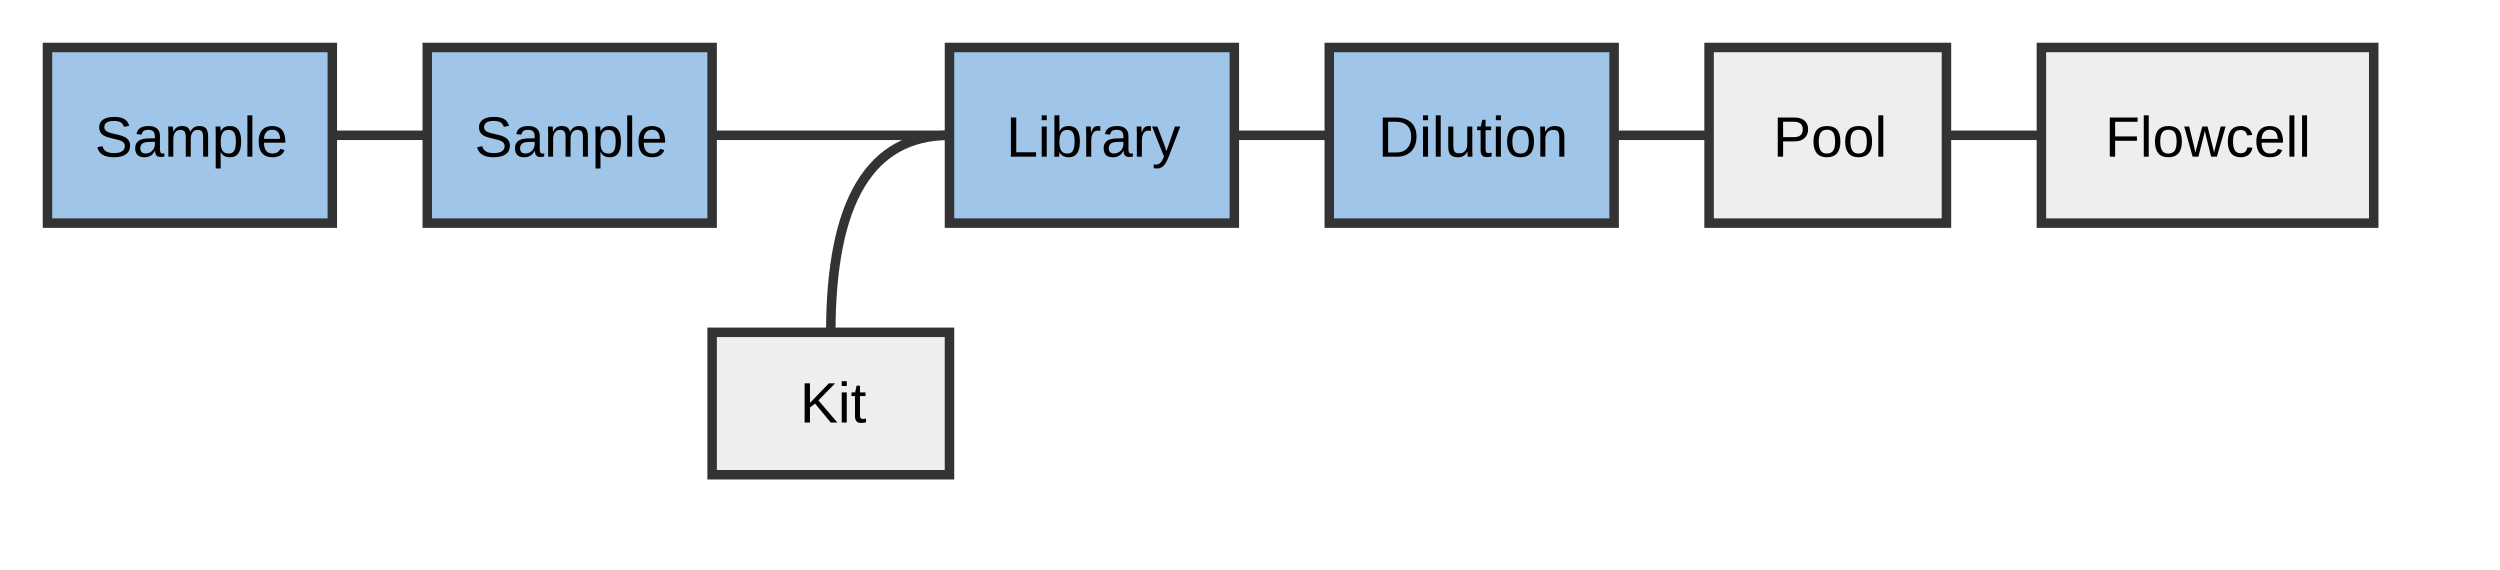
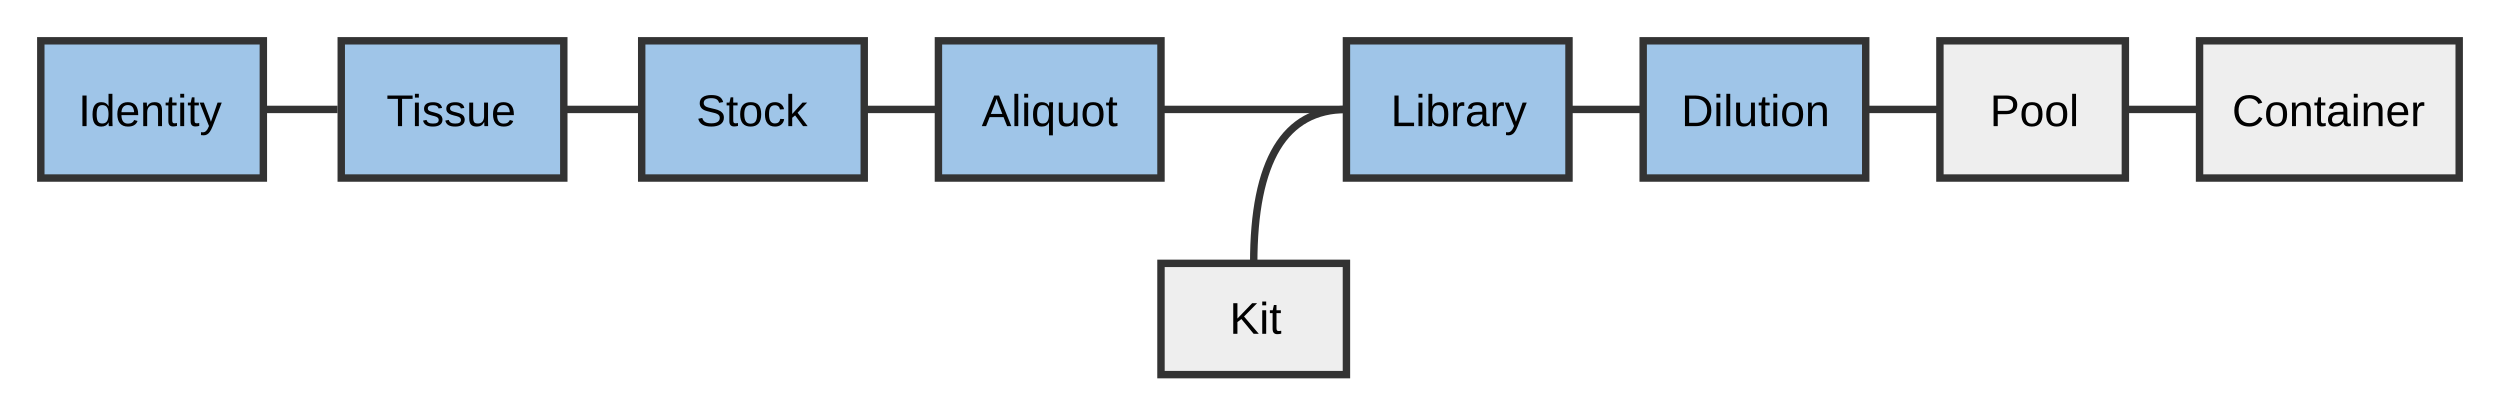
- <svg xmlns="http://www.w3.org/2000/svg" xmlns:html="http://www.w3.org/1999/xhtml" version="1.1" width="526.6" height="120" id="svg2">
+ <svg xmlns="http://www.w3.org/2000/svg" xmlns:html="http://www.w3.org/1999/xhtml" version="1.1" width="674" height="112" id="svg2">
  <html:style />
-   <path d="m 10,10 m 0,0 60,0 q 0,0 0,0 l 0,37 q 0,0 0,0 l -60,0 q 0,0 0,0 l 0,-37 q 0,0 0,0 z" stroke-miterlimit="10" id="sample1" style="fill:#9FC5E8;fill-opacity:1;stroke:#333333;stroke-width:2;stroke-miterlimit:10" />
+   <path d="m 173,11 m 0,0 60,0 q 0,0 0,0 l 0,37 q 0,0 0,0 l -60,0 q 0,0 0,0 l 0,-37 q 0,0 0,0 z" stroke-miterlimit="10" id="sample1" style="fill:#9fc5e8;fill-opacity:1;stroke:#333333;stroke-width:2;stroke-miterlimit:10" />
  <defs id="defs4" />
-   <text style="font-style:normal;font-weight:normal;font-size:12px;line-height:14px;font-family:Arial;fill:#000000;stroke:none" id="text54" y="33" x="19.953" line-height="14px" text-decoration="" font-weight="normal" font-style="normal" font-size="12px">Sample</text>
-   <path d="m 90,10 m 0,0 60,0 q 0,0 0,0 l 0,37 q 0,0 0,0 l -60,0 q 0,0 0,0 l 0,-37 q 0,0 0,0 z" stroke-miterlimit="10" id="sample2" style="fill:#9FC5E8;fill-opacity:1;stroke:#333333;stroke-width:2;stroke-miterlimit:10" />
-   <text style="font-style:normal;font-weight:normal;font-size:12px;line-height:14px;font-family:Arial;fill:#000000;stroke:none" id="text98" y="33" x="99.953" line-height="14px" text-decoration="" font-weight="normal" font-style="normal" font-size="12px">Sample</text>
-   <path d="m 150,70 m 0,0 50,0 q 0,0 0,0 l 0,30 q 0,0 0,0 l -50,0 q 0,0 0,0 l 0,-30 q 0,0 0,0 z" stroke-miterlimit="10" id="kit" style="fill:#eeeeee;stroke:#333333;stroke-width:2;stroke-miterlimit:10;fill-opacity:1" />
-   <rect x="159" y="78" width="33" height="14" id="rect128" style="fill:#000000;fill-opacity:0;stroke:none" />
-   <text style="font-style:normal;font-weight:normal;font-size:12px;line-height:14px;font-family:Arial;fill:#000000;stroke:none" id="text142" y="89" x="168.5" line-height="14px" text-decoration="" font-weight="normal" font-style="normal" font-size="12px">Kit</text>
-   <path d="m 200,10 m 0,0 60,0 q 0,0 0,0 l 0,37 q 0,0 0,0 l -60,0 q 0,0 0,0 l 0,-37 q 0,0 0,0 z" stroke-miterlimit="10" id="library" style="fill:#9FC5E8;stroke:#333333;stroke-width:2;stroke-miterlimit:10;fill-opacity:1" />
-   <text style="font-style:normal;font-weight:normal;font-size:12px;line-height:14px;font-family:Arial;fill:#000000;stroke:none" id="text186" y="33" x="211.953" line-height="14px" text-decoration="" font-weight="normal" font-style="normal" font-size="12px">Library</text>
-   <path d="m 280,10 m 0,0 60,0 q 0,0 0,0 l 0,37 q 0,0 0,0 l -60,0 q 0,0 0,0 l 0,-37 q 0,0 0,0 z" stroke-miterlimit="10" id="dilution" style="fill:#9FC5E8;stroke:#333333;stroke-width:2;stroke-miterlimit:10;fill-opacity:1" />
-   <text style="font-style:normal;font-weight:normal;font-size:12px;line-height:14px;font-family:Arial;fill:#000000;stroke:none" id="text230" y="33" x="290.281" line-height="14px" text-decoration="" font-weight="normal" font-style="normal" font-size="12px">Dilution</text>
-   <path d="m 360,10 m 0,0 50,0 q 0,0 0,0 l 0,37 q 0,0 0,0 l -50,0 q 0,0 0,0 l 0,-37 q 0,0 0,0 z" stroke-miterlimit="10" id="pool" style="fill:#eeeeee;stroke:#333333;stroke-width:2;stroke-miterlimit:10;fill-opacity:1" />
-   <rect x="369" y="22" width="33" height="14" id="rect260" style="fill:#000000;fill-opacity:0;stroke:none" />
-   <text style="font-style:normal;font-weight:normal;font-size:12px;line-height:14px;font-family:Arial;fill:#000000;stroke:none" id="text274" y="33" x="373.484" line-height="14px" text-decoration="" font-weight="normal" font-style="normal" font-size="12px">Pool</text>
-   <path d="m 430,10 m 0,0 70,0 q 0,0 0,0 l 0,37 q 0,0 0,0 l -70,0 q 0,0 0,0 l 0,-37 q 0,0 0,0 z" stroke-miterlimit="10" id="flowcell" style="fill:#eeeeee;stroke:#333333;stroke-width:2;stroke-miterlimit:10;fill-opacity:1" />
-   <text style="font-style:normal;font-weight:normal;font-size:12px;line-height:14px;font-family:Arial;fill:#000000;stroke:none" id="text318" y="33" x="443.422" line-height="14px" text-decoration="" font-weight="normal" font-style="normal" font-size="12px">Flowcell</text>
-   <path style="fill:none;stroke:#333333;stroke-width:2;stroke-miterlimit:10" id="path328" stroke-miterlimit="10" d="m 410,28.5 6.667,0 6.667,0 6.667,0" />
-   <path style="fill:none;stroke:#333333;stroke-width:2;stroke-miterlimit:10" id="path338" stroke-miterlimit="10" d="m 340,28.5 6.667,0 6.667,0 6.667,0" />
-   <path style="fill:none;stroke:#333333;stroke-width:2;stroke-miterlimit:10" id="path348" stroke-miterlimit="10" d="m 280,28.5 -6.667,0 -6.667,0 -6.667,0" />
-   <path style="fill:none;stroke:#333333;stroke-width:2;stroke-miterlimit:10" id="path358" stroke-miterlimit="10" d="m 175,70 q 0,-41.5 25,-41.5" />
-   <path style="fill:none;stroke:#333333;stroke-width:2;stroke-miterlimit:10" id="path368" stroke-miterlimit="10" d="m 150,28.5 16.667,0 16.667,0 16.667,0" />
-   <path style="fill:none;stroke:#333333;stroke-width:2;stroke-miterlimit:10" id="path378" stroke-miterlimit="10" d="m 70,28.5 6.667,0 6.667,0 L 90,28.5" />
+   <text style="font-style:normal;font-weight:normal;font-size:12px;line-height:14px;font-family:Arial;fill:#000000;stroke:none" id="text54" y="34" x="187.707" line-height="14px" text-decoration="" font-weight="normal" font-style="normal" font-size="12px">Stock</text>
+   <path d="m 253,11 m 0,0 60,0 q 0,0 0,0 l 0,37 q 0,0 0,0 l -60,0 q 0,0 0,0 l 0,-37 q 0,0 0,0 z" stroke-miterlimit="10" id="sample2" style="fill:#9fc5e8;fill-opacity:1;stroke:#333333;stroke-width:2;stroke-miterlimit:10" />
+   <text style="font-style:normal;font-weight:normal;font-size:12px;line-height:14px;font-family:Arial;fill:#000000;stroke:none" id="text98" y="34" x="264.666" line-height="14px" text-decoration="" font-weight="normal" font-style="normal" font-size="12px">Aliquot</text>
+   <path d="m 313,71 m 0,0 50,0 q 0,0 0,0 l 0,30 q 0,0 0,0 l -50,0 q 0,0 0,0 l 0,-30 q 0,0 0,0 z" stroke-miterlimit="10" id="kit" style="fill:#eeeeee;fill-opacity:1;stroke:#333333;stroke-width:2;stroke-miterlimit:10" />
+   <rect x="322" y="79" width="33" height="14" id="rect128" style="fill:#000000;fill-opacity:0;stroke:none" />
+   <text style="font-style:normal;font-weight:normal;font-size:12px;line-height:14px;font-family:Arial;fill:#000000;stroke:none" id="text142" y="90" x="331.5" line-height="14px" text-decoration="" font-weight="normal" font-style="normal" font-size="12px">Kit</text>
+   <path d="m 363,11 m 0,0 60,0 q 0,0 0,0 l 0,37 q 0,0 0,0 l -60,0 q 0,0 0,0 l 0,-37 q 0,0 0,0 z" stroke-miterlimit="10" id="library" style="fill:#9fc5e8;fill-opacity:1;stroke:#333333;stroke-width:2;stroke-miterlimit:10" />
+   <text style="font-style:normal;font-weight:normal;font-size:12px;line-height:14px;font-family:Arial;fill:#000000;stroke:none" id="text186" y="34" x="374.953" line-height="14px" text-decoration="" font-weight="normal" font-style="normal" font-size="12px">Library</text>
+   <path d="m 443,11 m 0,0 60,0 q 0,0 0,0 l 0,37 q 0,0 0,0 l -60,0 q 0,0 0,0 l 0,-37 q 0,0 0,0 z" stroke-miterlimit="10" id="dilution" style="fill:#9fc5e8;fill-opacity:1;stroke:#333333;stroke-width:2;stroke-miterlimit:10" />
+   <text style="font-style:normal;font-weight:normal;font-size:12px;line-height:14px;font-family:Arial;fill:#000000;stroke:none" id="text230" y="34" x="453.281" line-height="14px" text-decoration="" font-weight="normal" font-style="normal" font-size="12px">Dilution</text>
+   <path d="m 523,11 m 0,0 50,0 q 0,0 0,0 l 0,37 q 0,0 0,0 l -50,0 q 0,0 0,0 l 0,-37 q 0,0 0,0 z" stroke-miterlimit="10" id="pool" style="fill:#eeeeee;fill-opacity:1;stroke:#333333;stroke-width:2;stroke-miterlimit:10" />
+   <rect x="532" y="23" width="33" height="14" id="rect260" style="fill:#000000;fill-opacity:0;stroke:none" />
+   <text style="font-style:normal;font-weight:normal;font-size:12px;line-height:14px;font-family:Arial;fill:#000000;stroke:none" id="text274" y="34" x="536.484" line-height="14px" text-decoration="" font-weight="normal" font-style="normal" font-size="12px">Pool</text>
+   <path d="m 593,11 m 0,0 70,0 q 0,0 0,0 l 0,37 q 0,0 0,0 l -70,0 q 0,0 0,0 l 0,-37 q 0,0 0,0 z" stroke-miterlimit="10" id="flowcell" style="fill:#eeeeee;fill-opacity:1;stroke:#333333;stroke-width:2;stroke-miterlimit:10" />
+   <text style="font-style:normal;font-weight:normal;font-size:12px;line-height:14px;font-family:Arial;fill:#000000;stroke:none" id="text318" y="34" x="601.762" line-height="14px" text-decoration="" font-weight="normal" font-style="normal" font-size="12px">Container</text>
+   <path style="fill:none;stroke:#333333;stroke-width:2;stroke-miterlimit:10" id="path328" stroke-miterlimit="10" d="m 573,29.5 6.667,0 6.667,0 6.667,0" />
+   <path style="fill:none;stroke:#333333;stroke-width:2;stroke-miterlimit:10" id="path338" stroke-miterlimit="10" d="m 503,29.5 6.667,0 6.667,0 6.667,0" />
+   <path style="fill:none;stroke:#333333;stroke-width:2;stroke-miterlimit:10" id="path348" stroke-miterlimit="10" d="m 443,29.5 -6.667,0 -6.667,0 -6.667,0" />
+   <path style="fill:none;stroke:#333333;stroke-width:2;stroke-miterlimit:10" id="path358" stroke-miterlimit="10" d="m 338,71 q 0,-41.5 25,-41.5" />
+   <path style="fill:none;stroke:#333333;stroke-width:2;stroke-miterlimit:10" id="path368" stroke-miterlimit="10" d="m 313,29.5 16.667,0 16.667,0 16.667,0" />
+   <path style="fill:none;stroke:#333333;stroke-width:2;stroke-miterlimit:10" id="path378" stroke-miterlimit="10" d="m 233,29.5 6.667,0 6.667,0 6.667,0" />
+   <path style="fill:#9fc5e8;fill-opacity:1;stroke:#333333;stroke-width:2;stroke-miterlimit:10" id="path6984" stroke-miterlimit="10" d="m 92,11 m 0,0 60,0 q 0,0 0,0 l 0,37 q 0,0 0,0 l -60,0 q 0,0 0,0 l 0,-37 q 0,0 0,0 z" />
+   <text font-size="12px" font-style="normal" font-weight="normal" text-decoration="" line-height="14px" x="104.174" y="34" id="text6986" style="font-style:normal;font-weight:normal;font-size:12px;line-height:14px;font-family:Arial;fill:#000000;stroke:none">Tissue</text>
+   <path d="m 152,29.5 6.667,0 6.667,0 6.667,0" stroke-miterlimit="10" id="path6988" style="fill:none;stroke:#333333;stroke-width:2;stroke-miterlimit:10" />
+   <path d="m 11,11 m 0,0 60,0 q 0,0 0,0 l 0,37 q 0,0 0,0 l -60,0 q 0,0 0,0 l 0,-37 q 0,0 0,0 z" stroke-miterlimit="10" id="path6990" style="fill:#9fc5e8;fill-opacity:1;stroke:#333333;stroke-width:2;stroke-miterlimit:10" />
+   <text style="font-style:normal;font-weight:normal;font-size:12px;line-height:14px;font-family:Arial;fill:#000000;stroke:none" id="text6992" y="34" x="21.11" line-height="14px" text-decoration="" font-weight="normal" font-style="normal" font-size="12px">Identity</text>
+   <path style="fill:none;stroke:#333333;stroke-width:2;stroke-miterlimit:10" id="path6994" stroke-miterlimit="10" d="m 71,29.5 6.667,0 6.667,0 L 91,29.5" />
</svg>
